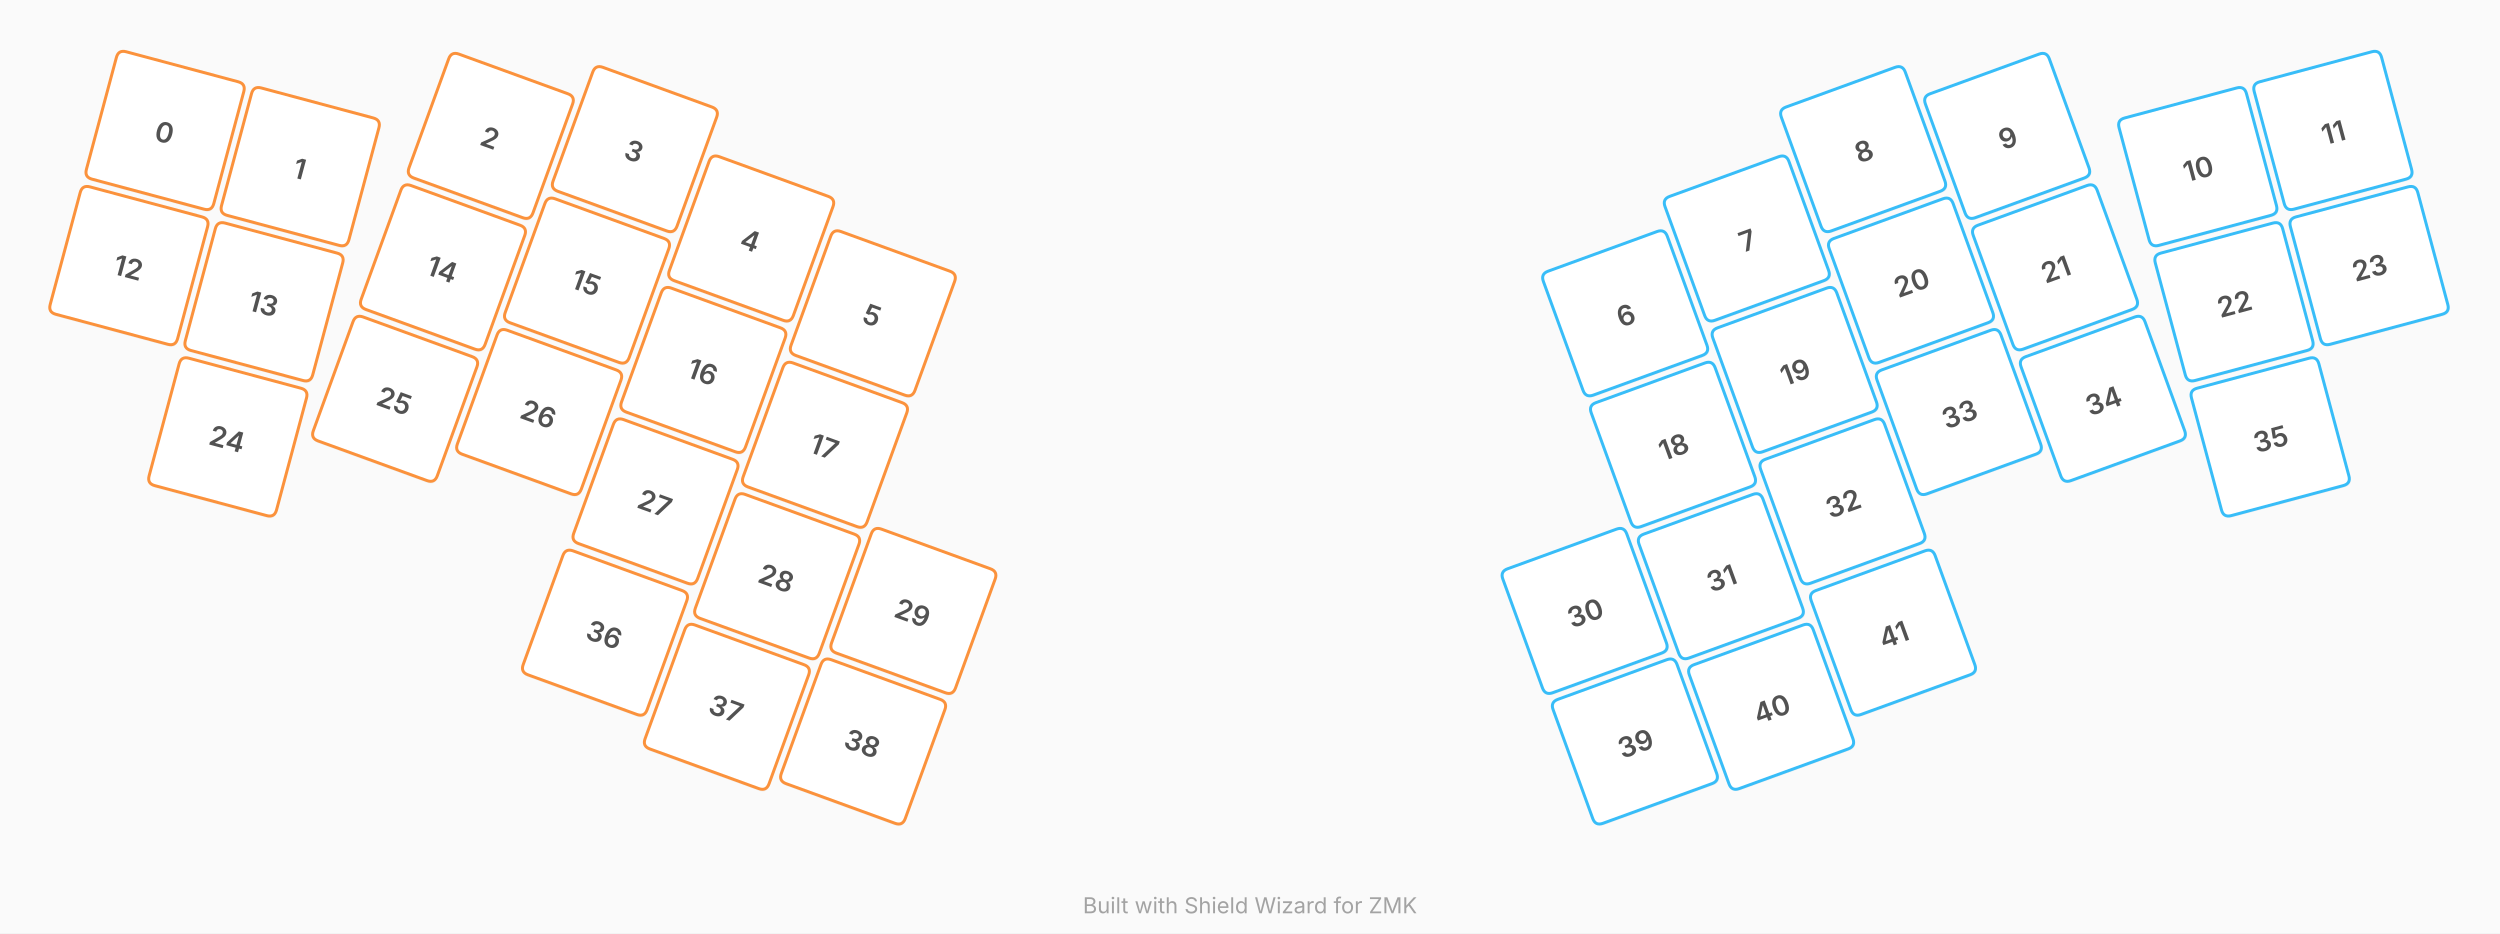
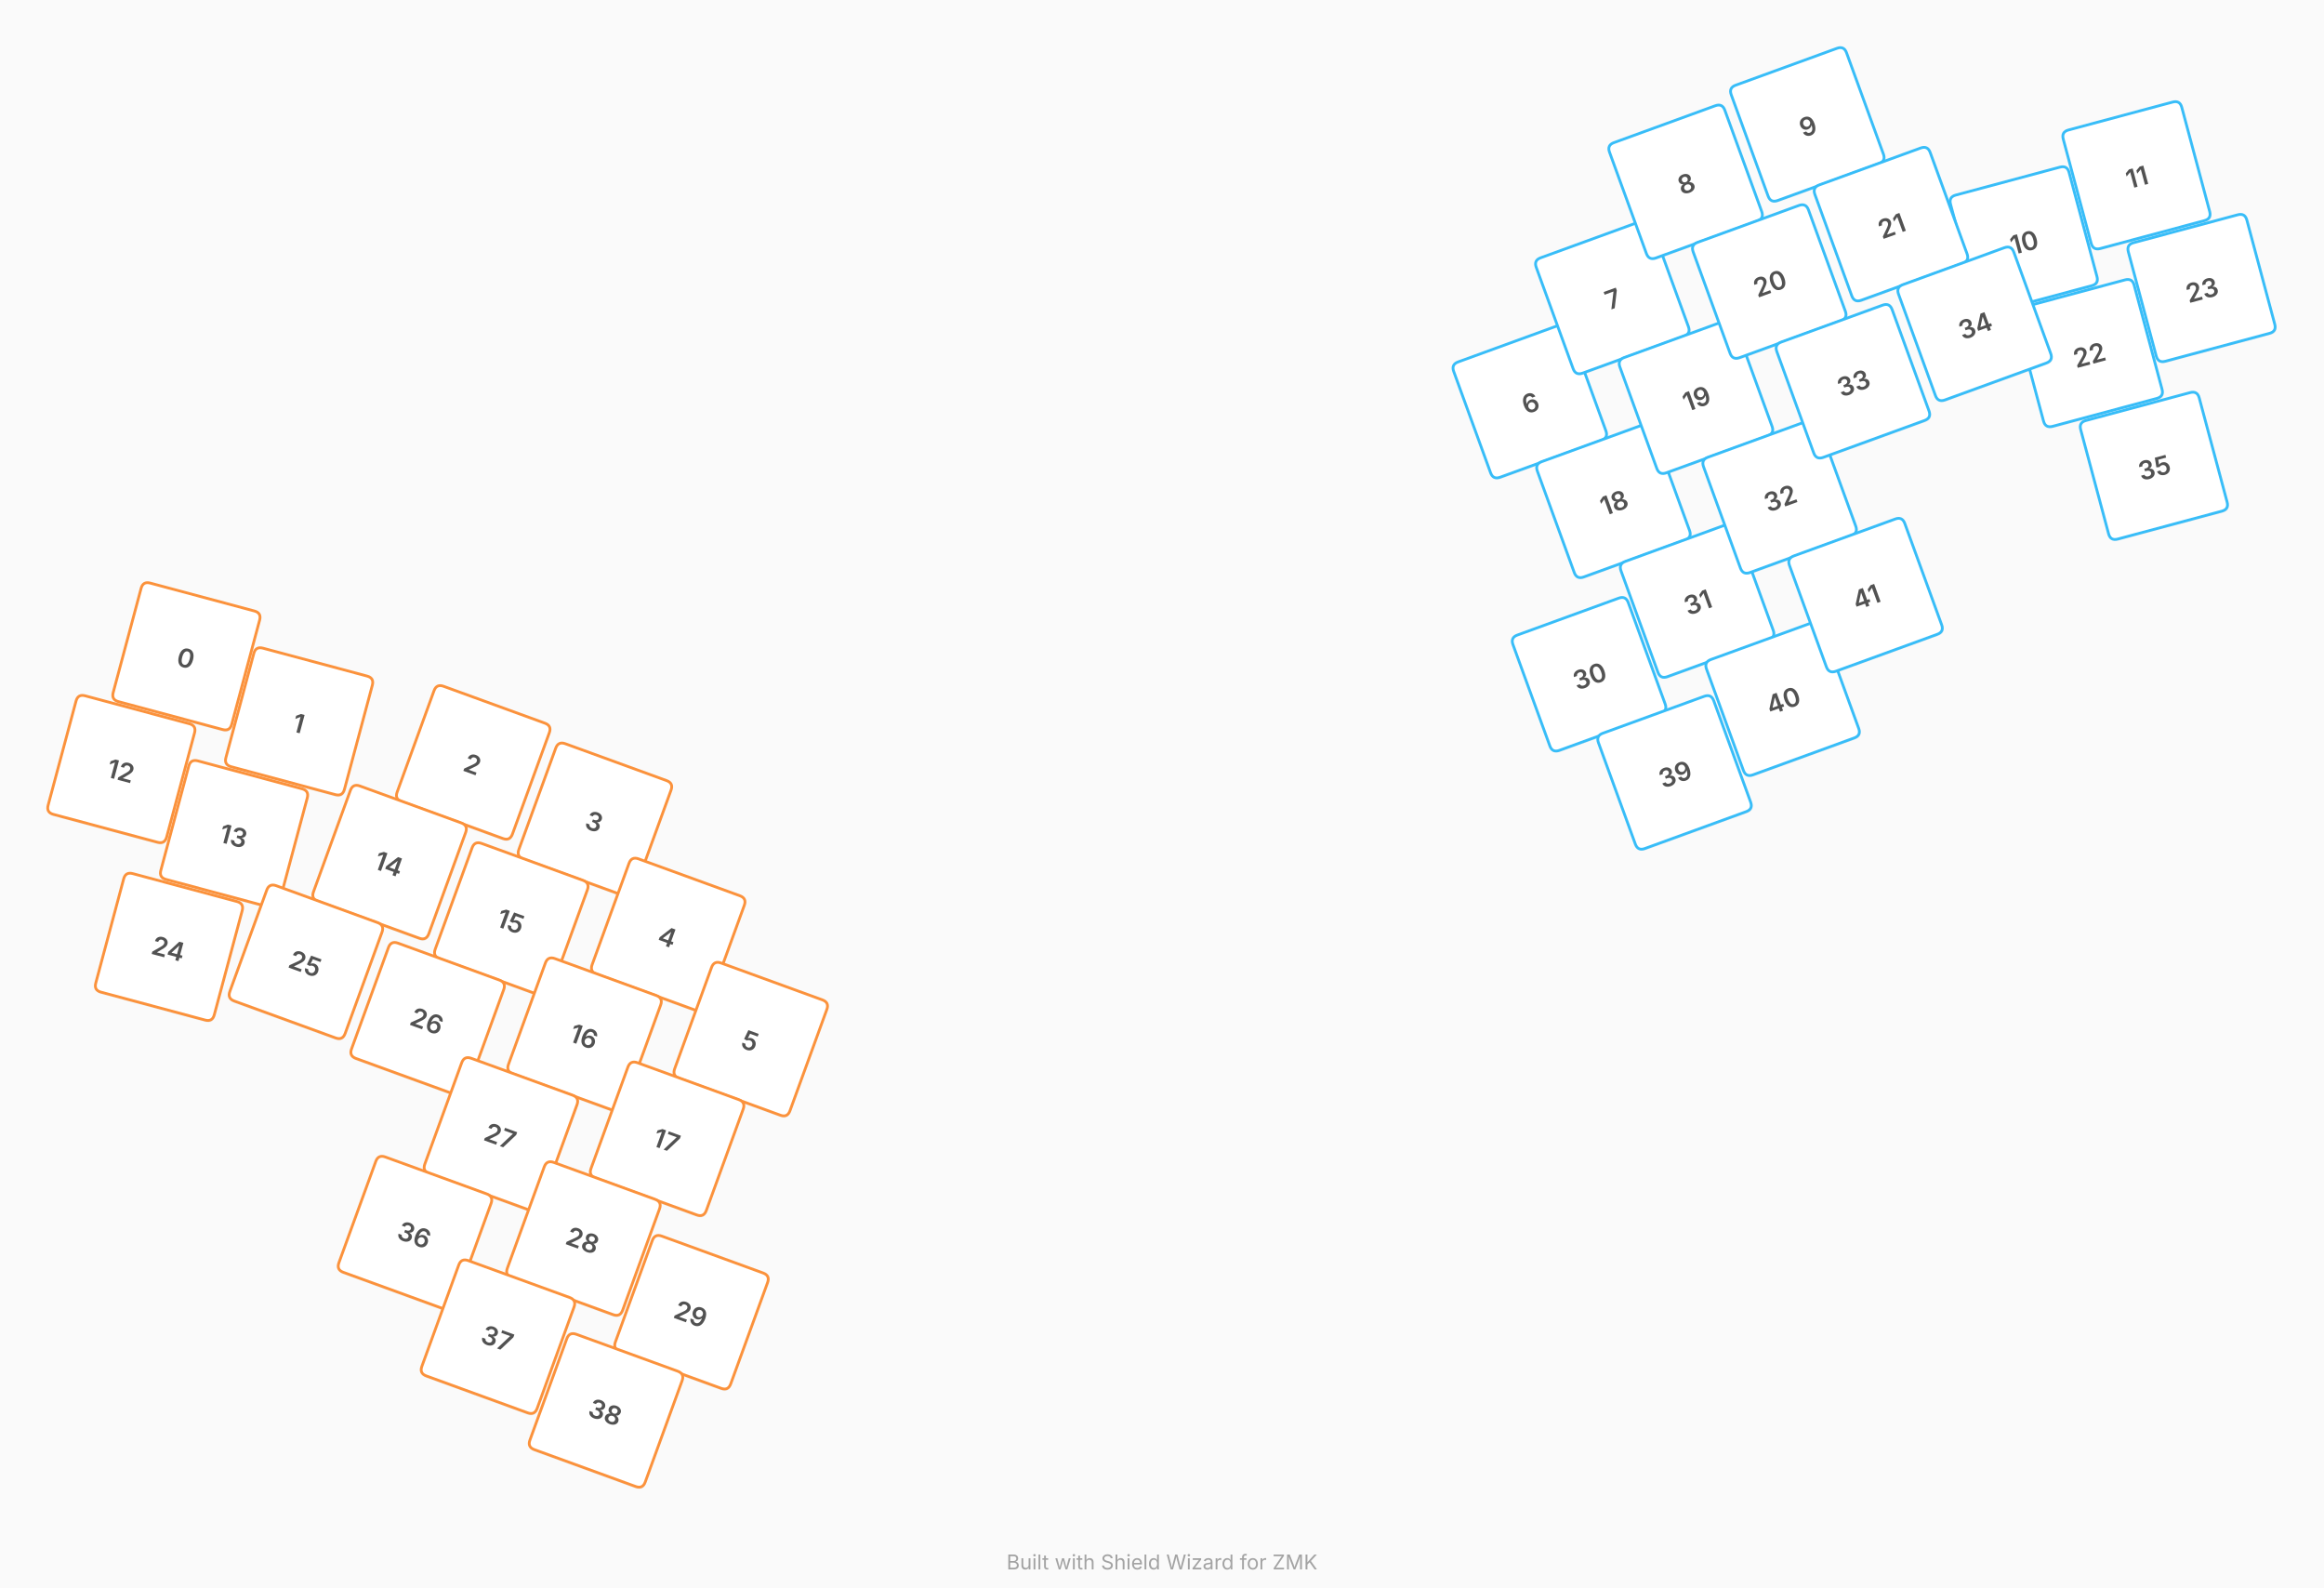
- <svg xmlns="http://www.w3.org/2000/svg" viewBox="0 0 1251 467">
+ <svg xmlns="http://www.w3.org/2000/svg" viewBox="0 0 1250 854">
  <style>
  .bg { fill: #fafafa; }
  .key-body { fill: #ffffff; }
  .key-shadow { fill: rgba(0,0,0,0.04); }
  .key-label { fill: #525252; font-weight: 600; }
  .footer { fill: #a3a3a3; }
  @media (prefers-color-scheme: dark) {
    .bg { fill: #171717; }
    .key-body { fill: #2a2a2a; }
    .key-shadow { fill: rgba(0,0,0,0.15); }
    .key-label { fill: #d4d4d4; }
    .footer { fill: #525252; }
  }
</style>
-   <rect class="bg" width="1251" height="467" />
-   <g transform="translate(47.61985,30.28211) rotate(15,35,35)">
+   <rect class="bg" width="1250" height="854" />
+   <g transform="translate(72.21321,318.8101) rotate(15,34.78679,8.189889)">
    <path class="key-shadow" d="M 6,2 L 64,2 Q 68,2 68,6 L 68,64 Q 68,68 64,68 L 6,68 Q 2,68 2,64 L 2,6 Q 2,2 6,2 Z" transform="translate(0.5,1)" />
    <path class="key-body" d="M 6,2 L 64,2 Q 68,2 68,6 L 68,64 Q 68,68 64,68 L 6,68 Q 2,68 2,64 L 2,6 Q 2,2 6,2 Z" stroke="#fb923c" stroke-width="1.5" />
    <text x="35" y="36" text-anchor="middle" dominant-baseline="central" font-family="system-ui, -apple-system, sans-serif" font-size="14" class="key-label">0</text>
  </g>
-   <g transform="translate(115.2347,48.39944) rotate(15,35,35)">
+   <g transform="translate(139.828,336.9274) rotate(15,-32.82802,-9.927445)">
    <path class="key-shadow" d="M 6,2 L 64,2 Q 68,2 68,6 L 68,64 Q 68,68 64,68 L 6,68 Q 2,68 2,64 L 2,6 Q 2,2 6,2 Z" transform="translate(0.5,1)" />
    <path class="key-body" d="M 6,2 L 64,2 Q 68,2 68,6 L 68,64 Q 68,68 64,68 L 6,68 Q 2,68 2,64 L 2,6 Q 2,2 6,2 Z" stroke="#fb923c" stroke-width="1.5" />
    <text x="35" y="36" text-anchor="middle" dominant-baseline="central" font-family="system-ui, -apple-system, sans-serif" font-size="14" class="key-label">1</text>
  </g>
-   <g transform="translate(210.6045,33) rotate(20,35,35)">
+   <g transform="translate(239.028,319.5341) rotate(20,-132.028,7.465872)">
    <path class="key-shadow" d="M 6,2 L 64,2 Q 68,2 68,6 L 68,64 Q 68,68 64,68 L 6,68 Q 2,68 2,64 L 2,6 Q 2,2 6,2 Z" transform="translate(0.5,1)" />
    <path class="key-body" d="M 6,2 L 64,2 Q 68,2 68,6 L 68,64 Q 68,68 64,68 L 6,68 Q 2,68 2,64 L 2,6 Q 2,2 6,2 Z" stroke="#fb923c" stroke-width="1.5" />
    <text x="35" y="36" text-anchor="middle" dominant-baseline="central" font-family="system-ui, -apple-system, sans-serif" font-size="14" class="key-label">2</text>
  </g>
-   <g transform="translate(282.6833,39.63131) rotate(20,35,35)">
+   <g transform="translate(311.1068,326.1654) rotate(20,-204.1068,0.8345617)">
    <path class="key-shadow" d="M 6,2 L 64,2 Q 68,2 68,6 L 68,64 Q 68,68 64,68 L 6,68 Q 2,68 2,64 L 2,6 Q 2,2 6,2 Z" transform="translate(0.5,1)" />
    <path class="key-body" d="M 6,2 L 64,2 Q 68,2 68,6 L 68,64 Q 68,68 64,68 L 6,68 Q 2,68 2,64 L 2,6 Q 2,2 6,2 Z" stroke="#fb923c" stroke-width="1.5" />
    <text x="35" y="36" text-anchor="middle" dominant-baseline="central" font-family="system-ui, -apple-system, sans-serif" font-size="14" class="key-label">3</text>
  </g>
-   <g transform="translate(340.9014,84.34486) rotate(20,35,35)">
+   <g transform="translate(369.3249,370.879) rotate(20,-262.3249,-43.87899)">
    <path class="key-shadow" d="M 6,2 L 64,2 Q 68,2 68,6 L 68,64 Q 68,68 64,68 L 6,68 Q 2,68 2,64 L 2,6 Q 2,2 6,2 Z" transform="translate(0.5,1)" />
    <path class="key-body" d="M 6,2 L 64,2 Q 68,2 68,6 L 68,64 Q 68,68 64,68 L 6,68 Q 2,68 2,64 L 2,6 Q 2,2 6,2 Z" stroke="#fb923c" stroke-width="1.5" />
    <text x="35" y="36" text-anchor="middle" dominant-baseline="central" font-family="system-ui, -apple-system, sans-serif" font-size="14" class="key-label">4</text>
  </g>
-   <g transform="translate(401.7655,121.7882) rotate(20,35,35)">
+   <g transform="translate(430.1891,408.3223) rotate(20,-323.1891,-81.32229)">
    <path class="key-shadow" d="M 6,2 L 64,2 Q 68,2 68,6 L 68,64 Q 68,68 64,68 L 6,68 Q 2,68 2,64 L 2,6 Q 2,2 6,2 Z" transform="translate(0.5,1)" />
    <path class="key-body" d="M 6,2 L 64,2 Q 68,2 68,6 L 68,64 Q 68,68 64,68 L 6,68 Q 2,68 2,64 L 2,6 Q 2,2 6,2 Z" stroke="#fb923c" stroke-width="1.5" />
    <text x="35" y="36" text-anchor="middle" dominant-baseline="central" font-family="system-ui, -apple-system, sans-serif" font-size="14" class="key-label">5</text>
  </g>
-   <g transform="translate(778.2345,121.7882) rotate(-20,35,35)">
+   <g transform="translate(782.7166,432.2637) rotate(340,-675.7166,-105.2637)">
    <path class="key-shadow" d="M 6,2 L 64,2 Q 68,2 68,6 L 68,64 Q 68,68 64,68 L 6,68 Q 2,68 2,64 L 2,6 Q 2,2 6,2 Z" transform="translate(0.5,1)" />
    <path class="key-body" d="M 6,2 L 64,2 Q 68,2 68,6 L 68,64 Q 68,68 64,68 L 6,68 Q 2,68 2,64 L 2,6 Q 2,2 6,2 Z" stroke="#38bdf8" stroke-width="1.5" />
    <text x="35" y="36" text-anchor="middle" dominant-baseline="central" font-family="system-ui, -apple-system, sans-serif" font-size="14" class="key-label">6</text>
  </g>
-   <g transform="translate(839.0986,84.34486) rotate(-20,35,35)">
+   <g transform="translate(843.5808,394.8204) rotate(340,-736.5808,-67.8204)">
    <path class="key-shadow" d="M 6,2 L 64,2 Q 68,2 68,6 L 68,64 Q 68,68 64,68 L 6,68 Q 2,68 2,64 L 2,6 Q 2,2 6,2 Z" transform="translate(0.5,1)" />
    <path class="key-body" d="M 6,2 L 64,2 Q 68,2 68,6 L 68,64 Q 68,68 64,68 L 6,68 Q 2,68 2,64 L 2,6 Q 2,2 6,2 Z" stroke="#38bdf8" stroke-width="1.5" />
    <text x="35" y="36" text-anchor="middle" dominant-baseline="central" font-family="system-ui, -apple-system, sans-serif" font-size="14" class="key-label">7</text>
  </g>
-   <g transform="translate(897.3167,39.63131) rotate(-20,35,35)">
+   <g transform="translate(901.7989,350.1068) rotate(340,-794.7989,-23.10685)">
    <path class="key-shadow" d="M 6,2 L 64,2 Q 68,2 68,6 L 68,64 Q 68,68 64,68 L 6,68 Q 2,68 2,64 L 2,6 Q 2,2 6,2 Z" transform="translate(0.5,1)" />
    <path class="key-body" d="M 6,2 L 64,2 Q 68,2 68,6 L 68,64 Q 68,68 64,68 L 6,68 Q 2,68 2,64 L 2,6 Q 2,2 6,2 Z" stroke="#38bdf8" stroke-width="1.5" />
    <text x="35" y="36" text-anchor="middle" dominant-baseline="central" font-family="system-ui, -apple-system, sans-serif" font-size="14" class="key-label">8</text>
  </g>
-   <g transform="translate(969.3955,33) rotate(-20,35,35)">
+   <g transform="translate(973.8777,343.4755) rotate(340,-866.8777,-16.47554)">
    <path class="key-shadow" d="M 6,2 L 64,2 Q 68,2 68,6 L 68,64 Q 68,68 64,68 L 6,68 Q 2,68 2,64 L 2,6 Q 2,2 6,2 Z" transform="translate(0.5,1)" />
    <path class="key-body" d="M 6,2 L 64,2 Q 68,2 68,6 L 68,64 Q 68,68 64,68 L 6,68 Q 2,68 2,64 L 2,6 Q 2,2 6,2 Z" stroke="#38bdf8" stroke-width="1.5" />
    <text x="35" y="36" text-anchor="middle" dominant-baseline="central" font-family="system-ui, -apple-system, sans-serif" font-size="14" class="key-label">9</text>
  </g>
-   <g transform="translate(1064.765,48.39944) rotate(-15,35,35)">
+   <g transform="translate(1071.241,355.0448) rotate(345,-964.2414,-28.04478)">
    <path class="key-shadow" d="M 6,2 L 64,2 Q 68,2 68,6 L 68,64 Q 68,68 64,68 L 6,68 Q 2,68 2,64 L 2,6 Q 2,2 6,2 Z" transform="translate(0.5,1)" />
    <path class="key-body" d="M 6,2 L 64,2 Q 68,2 68,6 L 68,64 Q 68,68 64,68 L 6,68 Q 2,68 2,64 L 2,6 Q 2,2 6,2 Z" stroke="#38bdf8" stroke-width="1.5" />
    <text x="35" y="36" text-anchor="middle" dominant-baseline="central" font-family="system-ui, -apple-system, sans-serif" font-size="14" class="key-label">10</text>
  </g>
-   <g transform="translate(1132.38,30.28211) rotate(-15,35,35)">
+   <g transform="translate(1138.856,336.9274) rotate(345,-1031.856,-9.927445)">
    <path class="key-shadow" d="M 6,2 L 64,2 Q 68,2 68,6 L 68,64 Q 68,68 64,68 L 6,68 Q 2,68 2,64 L 2,6 Q 2,2 6,2 Z" transform="translate(0.5,1)" />
    <path class="key-body" d="M 6,2 L 64,2 Q 68,2 68,6 L 68,64 Q 68,68 64,68 L 6,68 Q 2,68 2,64 L 2,6 Q 2,2 6,2 Z" stroke="#38bdf8" stroke-width="1.5" />
    <text x="35" y="36" text-anchor="middle" dominant-baseline="central" font-family="system-ui, -apple-system, sans-serif" font-size="14" class="key-label">11</text>
  </g>
-   <g transform="translate(29.50252,97.89693) rotate(15,35,35)">
+   <g transform="translate(54.09588,386.4249) rotate(15,52.90412,-59.42493)">
    <path class="key-shadow" d="M 6,2 L 64,2 Q 68,2 68,6 L 68,64 Q 68,68 64,68 L 6,68 Q 2,68 2,64 L 2,6 Q 2,2 6,2 Z" transform="translate(0.5,1)" />
    <path class="key-body" d="M 6,2 L 64,2 Q 68,2 68,6 L 68,64 Q 68,68 64,68 L 6,68 Q 2,68 2,64 L 2,6 Q 2,2 6,2 Z" stroke="#fb923c" stroke-width="1.5" />
    <text x="35" y="36" text-anchor="middle" dominant-baseline="central" font-family="system-ui, -apple-system, sans-serif" font-size="14" class="key-label">12</text>
  </g>
-   <g transform="translate(97.11733,116.0143) rotate(15,35,35)">
+   <g transform="translate(121.7107,404.5423) rotate(15,-14.71069,-77.54226)">
    <path class="key-shadow" d="M 6,2 L 64,2 Q 68,2 68,6 L 68,64 Q 68,68 64,68 L 6,68 Q 2,68 2,64 L 2,6 Q 2,2 6,2 Z" transform="translate(0.5,1)" />
    <path class="key-body" d="M 6,2 L 64,2 Q 68,2 68,6 L 68,64 Q 68,68 64,68 L 6,68 Q 2,68 2,64 L 2,6 Q 2,2 6,2 Z" stroke="#fb923c" stroke-width="1.5" />
    <text x="35" y="36" text-anchor="middle" dominant-baseline="central" font-family="system-ui, -apple-system, sans-serif" font-size="14" class="key-label">13</text>
  </g>
-   <g transform="translate(186.663,98.77851) rotate(20,35,35)">
+   <g transform="translate(215.0866,385.3126) rotate(20,-108.0866,-58.31264)">
    <path class="key-shadow" d="M 6,2 L 64,2 Q 68,2 68,6 L 68,64 Q 68,68 64,68 L 6,68 Q 2,68 2,64 L 2,6 Q 2,2 6,2 Z" transform="translate(0.5,1)" />
    <path class="key-body" d="M 6,2 L 64,2 Q 68,2 68,6 L 68,64 Q 68,68 64,68 L 6,68 Q 2,68 2,64 L 2,6 Q 2,2 6,2 Z" stroke="#fb923c" stroke-width="1.5" />
    <text x="35" y="36" text-anchor="middle" dominant-baseline="central" font-family="system-ui, -apple-system, sans-serif" font-size="14" class="key-label">14</text>
  </g>
-   <g transform="translate(258.7419,105.4097) rotate(20,35,35)">
+   <g transform="translate(287.1654,391.9439) rotate(20,-180.1654,-64.94388)">
    <path class="key-shadow" d="M 6,2 L 64,2 Q 68,2 68,6 L 68,64 Q 68,68 64,68 L 6,68 Q 2,68 2,64 L 2,6 Q 2,2 6,2 Z" transform="translate(0.5,1)" />
    <path class="key-body" d="M 6,2 L 64,2 Q 68,2 68,6 L 68,64 Q 68,68 64,68 L 6,68 Q 2,68 2,64 L 2,6 Q 2,2 6,2 Z" stroke="#fb923c" stroke-width="1.5" />
    <text x="35" y="36" text-anchor="middle" dominant-baseline="central" font-family="system-ui, -apple-system, sans-serif" font-size="14" class="key-label">15</text>
  </g>
-   <g transform="translate(316.96,150.1233) rotate(20,35,35)">
+   <g transform="translate(345.3835,436.6574) rotate(20,-238.3835,-109.6574)">
    <path class="key-shadow" d="M 6,2 L 64,2 Q 68,2 68,6 L 68,64 Q 68,68 64,68 L 6,68 Q 2,68 2,64 L 2,6 Q 2,2 6,2 Z" transform="translate(0.5,1)" />
    <path class="key-body" d="M 6,2 L 64,2 Q 68,2 68,6 L 68,64 Q 68,68 64,68 L 6,68 Q 2,68 2,64 L 2,6 Q 2,2 6,2 Z" stroke="#fb923c" stroke-width="1.5" />
    <text x="35" y="36" text-anchor="middle" dominant-baseline="central" font-family="system-ui, -apple-system, sans-serif" font-size="14" class="key-label">16</text>
  </g>
-   <g transform="translate(377.8241,187.5667) rotate(20,35,35)">
+   <g transform="translate(406.2477,474.1008) rotate(20,-299.2477,-147.1008)">
    <path class="key-shadow" d="M 6,2 L 64,2 Q 68,2 68,6 L 68,64 Q 68,68 64,68 L 6,68 Q 2,68 2,64 L 2,6 Q 2,2 6,2 Z" transform="translate(0.5,1)" />
    <path class="key-body" d="M 6,2 L 64,2 Q 68,2 68,6 L 68,64 Q 68,68 64,68 L 6,68 Q 2,68 2,64 L 2,6 Q 2,2 6,2 Z" stroke="#fb923c" stroke-width="1.5" />
    <text x="35" y="36" text-anchor="middle" dominant-baseline="central" font-family="system-ui, -apple-system, sans-serif" font-size="14" class="key-label">17</text>
  </g>
-   <g transform="translate(802.1759,187.5667) rotate(-20,35,35)">
+   <g transform="translate(806.658,498.0422) rotate(340,-699.658,-171.0422)">
    <path class="key-shadow" d="M 6,2 L 64,2 Q 68,2 68,6 L 68,64 Q 68,68 64,68 L 6,68 Q 2,68 2,64 L 2,6 Q 2,2 6,2 Z" transform="translate(0.5,1)" />
    <path class="key-body" d="M 6,2 L 64,2 Q 68,2 68,6 L 68,64 Q 68,68 64,68 L 6,68 Q 2,68 2,64 L 2,6 Q 2,2 6,2 Z" stroke="#38bdf8" stroke-width="1.5" />
    <text x="35" y="36" text-anchor="middle" dominant-baseline="central" font-family="system-ui, -apple-system, sans-serif" font-size="14" class="key-label">18</text>
  </g>
-   <g transform="translate(863.04,150.1233) rotate(-20,35,35)">
+   <g transform="translate(867.5222,460.5988) rotate(340,-760.5222,-133.5988)">
    <path class="key-shadow" d="M 6,2 L 64,2 Q 68,2 68,6 L 68,64 Q 68,68 64,68 L 6,68 Q 2,68 2,64 L 2,6 Q 2,2 6,2 Z" transform="translate(0.5,1)" />
    <path class="key-body" d="M 6,2 L 64,2 Q 68,2 68,6 L 68,64 Q 68,68 64,68 L 6,68 Q 2,68 2,64 L 2,6 Q 2,2 6,2 Z" stroke="#38bdf8" stroke-width="1.5" />
    <text x="35" y="36" text-anchor="middle" dominant-baseline="central" font-family="system-ui, -apple-system, sans-serif" font-size="14" class="key-label">19</text>
  </g>
-   <g transform="translate(921.2581,105.4097) rotate(-20,35,35)">
+   <g transform="translate(925.7403,415.8853) rotate(340,-818.7403,-88.88529)">
    <path class="key-shadow" d="M 6,2 L 64,2 Q 68,2 68,6 L 68,64 Q 68,68 64,68 L 6,68 Q 2,68 2,64 L 2,6 Q 2,2 6,2 Z" transform="translate(0.5,1)" />
    <path class="key-body" d="M 6,2 L 64,2 Q 68,2 68,6 L 68,64 Q 68,68 64,68 L 6,68 Q 2,68 2,64 L 2,6 Q 2,2 6,2 Z" stroke="#38bdf8" stroke-width="1.5" />
    <text x="35" y="36" text-anchor="middle" dominant-baseline="central" font-family="system-ui, -apple-system, sans-serif" font-size="14" class="key-label">20</text>
  </g>
-   <g transform="translate(993.337,98.77851) rotate(-20,35,35)">
+   <g transform="translate(997.8191,409.254) rotate(340,-890.8191,-82.25405)">
    <path class="key-shadow" d="M 6,2 L 64,2 Q 68,2 68,6 L 68,64 Q 68,68 64,68 L 6,68 Q 2,68 2,64 L 2,6 Q 2,2 6,2 Z" transform="translate(0.5,1)" />
    <path class="key-body" d="M 6,2 L 64,2 Q 68,2 68,6 L 68,64 Q 68,68 64,68 L 6,68 Q 2,68 2,64 L 2,6 Q 2,2 6,2 Z" stroke="#38bdf8" stroke-width="1.5" />
    <text x="35" y="36" text-anchor="middle" dominant-baseline="central" font-family="system-ui, -apple-system, sans-serif" font-size="14" class="key-label">21</text>
  </g>
-   <g transform="translate(1082.883,116.0143) rotate(-15,35,35)">
+   <g transform="translate(1089.359,422.6596) rotate(345,-982.3587,-95.6596)">
    <path class="key-shadow" d="M 6,2 L 64,2 Q 68,2 68,6 L 68,64 Q 68,68 64,68 L 6,68 Q 2,68 2,64 L 2,6 Q 2,2 6,2 Z" transform="translate(0.5,1)" />
    <path class="key-body" d="M 6,2 L 64,2 Q 68,2 68,6 L 68,64 Q 68,68 64,68 L 6,68 Q 2,68 2,64 L 2,6 Q 2,2 6,2 Z" stroke="#38bdf8" stroke-width="1.5" />
    <text x="35" y="36" text-anchor="middle" dominant-baseline="central" font-family="system-ui, -apple-system, sans-serif" font-size="14" class="key-label">22</text>
  </g>
-   <g transform="translate(1150.497,97.89693) rotate(-15,35,35)">
+   <g transform="translate(1156.974,404.5423) rotate(345,-1049.974,-77.54226)">
    <path class="key-shadow" d="M 6,2 L 64,2 Q 68,2 68,6 L 68,64 Q 68,68 64,68 L 6,68 Q 2,68 2,64 L 2,6 Q 2,2 6,2 Z" transform="translate(0.5,1)" />
    <path class="key-body" d="M 6,2 L 64,2 Q 68,2 68,6 L 68,64 Q 68,68 64,68 L 6,68 Q 2,68 2,64 L 2,6 Q 2,2 6,2 Z" stroke="#38bdf8" stroke-width="1.5" />
    <text x="35" y="36" text-anchor="middle" dominant-baseline="central" font-family="system-ui, -apple-system, sans-serif" font-size="14" class="key-label">23</text>
  </g>
-   <g transform="translate(79,183.629) rotate(15,35,35)">
+   <g transform="translate(103.5934,472.157) rotate(15,3.406644,-145.157)">
    <path class="key-shadow" d="M 6,2 L 64,2 Q 68,2 68,6 L 68,64 Q 68,68 64,68 L 6,68 Q 2,68 2,64 L 2,6 Q 2,2 6,2 Z" transform="translate(0.5,1)" />
    <path class="key-body" d="M 6,2 L 64,2 Q 68,2 68,6 L 68,64 Q 68,68 64,68 L 6,68 Q 2,68 2,64 L 2,6 Q 2,2 6,2 Z" stroke="#fb923c" stroke-width="1.5" />
    <text x="35" y="36" text-anchor="middle" dominant-baseline="central" font-family="system-ui, -apple-system, sans-serif" font-size="14" class="key-label">24</text>
  </g>
-   <g transform="translate(162.7216,164.557) rotate(20,35,35)">
+   <g transform="translate(191.1452,451.0911) rotate(20,-84.14517,-124.0911)">
    <path class="key-shadow" d="M 6,2 L 64,2 Q 68,2 68,6 L 68,64 Q 68,68 64,68 L 6,68 Q 2,68 2,64 L 2,6 Q 2,2 6,2 Z" transform="translate(0.5,1)" />
    <path class="key-body" d="M 6,2 L 64,2 Q 68,2 68,6 L 68,64 Q 68,68 64,68 L 6,68 Q 2,68 2,64 L 2,6 Q 2,2 6,2 Z" stroke="#fb923c" stroke-width="1.5" />
    <text x="35" y="36" text-anchor="middle" dominant-baseline="central" font-family="system-ui, -apple-system, sans-serif" font-size="14" class="key-label">25</text>
  </g>
-   <g transform="translate(234.8005,171.1883) rotate(20,35,35)">
+   <g transform="translate(263.224,457.7224) rotate(20,-156.224,-130.7224)">
    <path class="key-shadow" d="M 6,2 L 64,2 Q 68,2 68,6 L 68,64 Q 68,68 64,68 L 6,68 Q 2,68 2,64 L 2,6 Q 2,2 6,2 Z" transform="translate(0.5,1)" />
    <path class="key-body" d="M 6,2 L 64,2 Q 68,2 68,6 L 68,64 Q 68,68 64,68 L 6,68 Q 2,68 2,64 L 2,6 Q 2,2 6,2 Z" stroke="#fb923c" stroke-width="1.5" />
    <text x="35" y="36" text-anchor="middle" dominant-baseline="central" font-family="system-ui, -apple-system, sans-serif" font-size="14" class="key-label">26</text>
  </g>
-   <g transform="translate(293.0185,215.9018) rotate(20,35,35)">
+   <g transform="translate(321.442,502.4359) rotate(20,-214.442,-175.4359)">
    <path class="key-shadow" d="M 6,2 L 64,2 Q 68,2 68,6 L 68,64 Q 68,68 64,68 L 6,68 Q 2,68 2,64 L 2,6 Q 2,2 6,2 Z" transform="translate(0.5,1)" />
    <path class="key-body" d="M 6,2 L 64,2 Q 68,2 68,6 L 68,64 Q 68,68 64,68 L 6,68 Q 2,68 2,64 L 2,6 Q 2,2 6,2 Z" stroke="#fb923c" stroke-width="1.5" />
    <text x="35" y="36" text-anchor="middle" dominant-baseline="central" font-family="system-ui, -apple-system, sans-serif" font-size="14" class="key-label">27</text>
  </g>
-   <g transform="translate(353.8827,253.3451) rotate(20,35,35)">
+   <g transform="translate(382.3063,539.8792) rotate(20,-275.3063,-212.8792)">
    <path class="key-shadow" d="M 6,2 L 64,2 Q 68,2 68,6 L 68,64 Q 68,68 64,68 L 6,68 Q 2,68 2,64 L 2,6 Q 2,2 6,2 Z" transform="translate(0.5,1)" />
    <path class="key-body" d="M 6,2 L 64,2 Q 68,2 68,6 L 68,64 Q 68,68 64,68 L 6,68 Q 2,68 2,64 L 2,6 Q 2,2 6,2 Z" stroke="#fb923c" stroke-width="1.5" />
    <text x="35" y="36" text-anchor="middle" dominant-baseline="central" font-family="system-ui, -apple-system, sans-serif" font-size="14" class="key-label">28</text>
  </g>
-   <g transform="translate(422.0553,270.7087) rotate(20,35,35)">
+   <g transform="translate(450.4789,557.2428) rotate(20,-343.4789,-230.2428)">
    <path class="key-shadow" d="M 6,2 L 64,2 Q 68,2 68,6 L 68,64 Q 68,68 64,68 L 6,68 Q 2,68 2,64 L 2,6 Q 2,2 6,2 Z" transform="translate(0.5,1)" />
    <path class="key-body" d="M 6,2 L 64,2 Q 68,2 68,6 L 68,64 Q 68,68 64,68 L 6,68 Q 2,68 2,64 L 2,6 Q 2,2 6,2 Z" stroke="#fb923c" stroke-width="1.5" />
    <text x="35" y="36" text-anchor="middle" dominant-baseline="central" font-family="system-ui, -apple-system, sans-serif" font-size="14" class="key-label">29</text>
  </g>
-   <g transform="translate(757.9447,270.7087) rotate(-20,35,35)">
+   <g transform="translate(762.4268,581.1842) rotate(340,-655.4268,-254.1842)">
    <path class="key-shadow" d="M 6,2 L 64,2 Q 68,2 68,6 L 68,64 Q 68,68 64,68 L 6,68 Q 2,68 2,64 L 2,6 Q 2,2 6,2 Z" transform="translate(0.5,1)" />
    <path class="key-body" d="M 6,2 L 64,2 Q 68,2 68,6 L 68,64 Q 68,68 64,68 L 6,68 Q 2,68 2,64 L 2,6 Q 2,2 6,2 Z" stroke="#38bdf8" stroke-width="1.5" />
    <text x="35" y="36" text-anchor="middle" dominant-baseline="central" font-family="system-ui, -apple-system, sans-serif" font-size="14" class="key-label">30</text>
  </g>
-   <g transform="translate(826.1173,253.3451) rotate(-20,35,35)">
+   <g transform="translate(830.5994,563.8206) rotate(340,-723.5994,-236.8206)">
    <path class="key-shadow" d="M 6,2 L 64,2 Q 68,2 68,6 L 68,64 Q 68,68 64,68 L 6,68 Q 2,68 2,64 L 2,6 Q 2,2 6,2 Z" transform="translate(0.5,1)" />
    <path class="key-body" d="M 6,2 L 64,2 Q 68,2 68,6 L 68,64 Q 68,68 64,68 L 6,68 Q 2,68 2,64 L 2,6 Q 2,2 6,2 Z" stroke="#38bdf8" stroke-width="1.5" />
    <text x="35" y="36" text-anchor="middle" dominant-baseline="central" font-family="system-ui, -apple-system, sans-serif" font-size="14" class="key-label">31</text>
  </g>
-   <g transform="translate(886.9815,215.9018) rotate(-20,35,35)">
+   <g transform="translate(891.4637,526.3773) rotate(340,-784.4637,-199.3773)">
    <path class="key-shadow" d="M 6,2 L 64,2 Q 68,2 68,6 L 68,64 Q 68,68 64,68 L 6,68 Q 2,68 2,64 L 2,6 Q 2,2 6,2 Z" transform="translate(0.5,1)" />
    <path class="key-body" d="M 6,2 L 64,2 Q 68,2 68,6 L 68,64 Q 68,68 64,68 L 6,68 Q 2,68 2,64 L 2,6 Q 2,2 6,2 Z" stroke="#38bdf8" stroke-width="1.5" />
    <text x="35" y="36" text-anchor="middle" dominant-baseline="central" font-family="system-ui, -apple-system, sans-serif" font-size="14" class="key-label">32</text>
  </g>
-   <g transform="translate(945.1995,171.1883) rotate(-20,35,35)">
+   <g transform="translate(949.6817,481.6638) rotate(340,-842.6817,-154.6638)">
    <path class="key-shadow" d="M 6,2 L 64,2 Q 68,2 68,6 L 68,64 Q 68,68 64,68 L 6,68 Q 2,68 2,64 L 2,6 Q 2,2 6,2 Z" transform="translate(0.5,1)" />
    <path class="key-body" d="M 6,2 L 64,2 Q 68,2 68,6 L 68,64 Q 68,68 64,68 L 6,68 Q 2,68 2,64 L 2,6 Q 2,2 6,2 Z" stroke="#38bdf8" stroke-width="1.5" />
    <text x="35" y="36" text-anchor="middle" dominant-baseline="central" font-family="system-ui, -apple-system, sans-serif" font-size="14" class="key-label">33</text>
  </g>
-   <g transform="translate(1017.278,164.557) rotate(-20,35,35)">
+   <g transform="translate(1021.761,475.0325) rotate(340,-914.7605,-148.0325)">
    <path class="key-shadow" d="M 6,2 L 64,2 Q 68,2 68,6 L 68,64 Q 68,68 64,68 L 6,68 Q 2,68 2,64 L 2,6 Q 2,2 6,2 Z" transform="translate(0.5,1)" />
    <path class="key-body" d="M 6,2 L 64,2 Q 68,2 68,6 L 68,64 Q 68,68 64,68 L 6,68 Q 2,68 2,64 L 2,6 Q 2,2 6,2 Z" stroke="#38bdf8" stroke-width="1.5" />
    <text x="35" y="36" text-anchor="middle" dominant-baseline="central" font-family="system-ui, -apple-system, sans-serif" font-size="14" class="key-label">34</text>
  </g>
-   <g transform="translate(1101,183.629) rotate(-15,35,35)">
+   <g transform="translate(1107.476,490.2743) rotate(345,-1000.476,-163.2743)">
    <path class="key-shadow" d="M 6,2 L 64,2 Q 68,2 68,6 L 68,64 Q 68,68 64,68 L 6,68 Q 2,68 2,64 L 2,6 Q 2,2 6,2 Z" transform="translate(0.5,1)" />
    <path class="key-body" d="M 6,2 L 64,2 Q 68,2 68,6 L 68,64 Q 68,68 64,68 L 6,68 Q 2,68 2,64 L 2,6 Q 2,2 6,2 Z" stroke="#38bdf8" stroke-width="1.5" />
    <text x="35" y="36" text-anchor="middle" dominant-baseline="central" font-family="system-ui, -apple-system, sans-serif" font-size="14" class="key-label">35</text>
  </g>
-   <g transform="translate(267.7394,281.5854) rotate(20,35,35)">
+   <g transform="translate(296.1629,568.1196) rotate(20,-189.1629,-241.1196)">
    <path class="key-shadow" d="M 6,2 L 64,2 Q 68,2 68,6 L 68,64 Q 68,68 64,68 L 6,68 Q 2,68 2,64 L 2,6 Q 2,2 6,2 Z" transform="translate(0.5,1)" />
    <path class="key-body" d="M 6,2 L 64,2 Q 68,2 68,6 L 68,64 Q 68,68 64,68 L 6,68 Q 2,68 2,64 L 2,6 Q 2,2 6,2 Z" stroke="#fb923c" stroke-width="1.5" />
    <text x="35" y="36" text-anchor="middle" dominant-baseline="central" font-family="system-ui, -apple-system, sans-serif" font-size="14" class="key-label">36</text>
  </g>
-   <g transform="translate(328.7296,318.6826) rotate(20,35,35)">
+   <g transform="translate(357.1531,605.2167) rotate(20,-250.1531,-278.2167)">
    <path class="key-shadow" d="M 6,2 L 64,2 Q 68,2 68,6 L 68,64 Q 68,68 64,68 L 6,68 Q 2,68 2,64 L 2,6 Q 2,2 6,2 Z" transform="translate(0.5,1)" />
    <path class="key-body" d="M 6,2 L 64,2 Q 68,2 68,6 L 68,64 Q 68,68 64,68 L 6,68 Q 2,68 2,64 L 2,6 Q 2,2 6,2 Z" stroke="#fb923c" stroke-width="1.5" />
    <text x="35" y="36" text-anchor="middle" dominant-baseline="central" font-family="system-ui, -apple-system, sans-serif" font-size="14" class="key-label">37</text>
  </g>
-   <g transform="translate(396.9022,336.0461) rotate(20,35,35)">
+   <g transform="translate(425.3258,622.5802) rotate(20,-318.3258,-295.5802)">
    <path class="key-shadow" d="M 6,2 L 64,2 Q 68,2 68,6 L 68,64 Q 68,68 64,68 L 6,68 Q 2,68 2,64 L 2,6 Q 2,2 6,2 Z" transform="translate(0.5,1)" />
    <path class="key-body" d="M 6,2 L 64,2 Q 68,2 68,6 L 68,64 Q 68,68 64,68 L 6,68 Q 2,68 2,64 L 2,6 Q 2,2 6,2 Z" stroke="#fb923c" stroke-width="1.5" />
    <text x="35" y="36" text-anchor="middle" dominant-baseline="central" font-family="system-ui, -apple-system, sans-serif" font-size="14" class="key-label">38</text>
  </g>
-   <g transform="translate(783.0978,336.0461) rotate(-20,35,35)">
+   <g transform="translate(787.5799,646.5217) rotate(340,-680.5799,-319.5217)">
    <path class="key-shadow" d="M 6,2 L 64,2 Q 68,2 68,6 L 68,64 Q 68,68 64,68 L 6,68 Q 2,68 2,64 L 2,6 Q 2,2 6,2 Z" transform="translate(0.5,1)" />
    <path class="key-body" d="M 6,2 L 64,2 Q 68,2 68,6 L 68,64 Q 68,68 64,68 L 6,68 Q 2,68 2,64 L 2,6 Q 2,2 6,2 Z" stroke="#38bdf8" stroke-width="1.5" />
    <text x="35" y="36" text-anchor="middle" dominant-baseline="central" font-family="system-ui, -apple-system, sans-serif" font-size="14" class="key-label">39</text>
  </g>
-   <g transform="translate(851.2704,318.6826) rotate(-20,35,35)">
+   <g transform="translate(855.7526,629.1581) rotate(340,-748.7526,-302.1581)">
    <path class="key-shadow" d="M 6,2 L 64,2 Q 68,2 68,6 L 68,64 Q 68,68 64,68 L 6,68 Q 2,68 2,64 L 2,6 Q 2,2 6,2 Z" transform="translate(0.5,1)" />
    <path class="key-body" d="M 6,2 L 64,2 Q 68,2 68,6 L 68,64 Q 68,68 64,68 L 6,68 Q 2,68 2,64 L 2,6 Q 2,2 6,2 Z" stroke="#38bdf8" stroke-width="1.5" />
    <text x="35" y="36" text-anchor="middle" dominant-baseline="central" font-family="system-ui, -apple-system, sans-serif" font-size="14" class="key-label">40</text>
  </g>
-   <g transform="translate(912.2606,281.5854) rotate(-20,35,35)">
+   <g transform="translate(916.7428,592.061) rotate(340,-809.7428,-265.061)">
    <path class="key-shadow" d="M 6,2 L 64,2 Q 68,2 68,6 L 68,64 Q 68,68 64,68 L 6,68 Q 2,68 2,64 L 2,6 Q 2,2 6,2 Z" transform="translate(0.5,1)" />
    <path class="key-body" d="M 6,2 L 64,2 Q 68,2 68,6 L 68,64 Q 68,68 64,68 L 6,68 Q 2,68 2,64 L 2,6 Q 2,2 6,2 Z" stroke="#38bdf8" stroke-width="1.5" />
    <text x="35" y="36" text-anchor="middle" dominant-baseline="central" font-family="system-ui, -apple-system, sans-serif" font-size="14" class="key-label">41</text>
  </g>
-   <text x="625.5" y="453" text-anchor="middle" dominant-baseline="central" font-family="system-ui, -apple-system, sans-serif" font-size="11" class="footer">Built with Shield Wizard for ZMK</text>
+   <text x="625" y="840" text-anchor="middle" dominant-baseline="central" font-family="system-ui, -apple-system, sans-serif" font-size="11" class="footer">Built with Shield Wizard for ZMK</text>
</svg>
